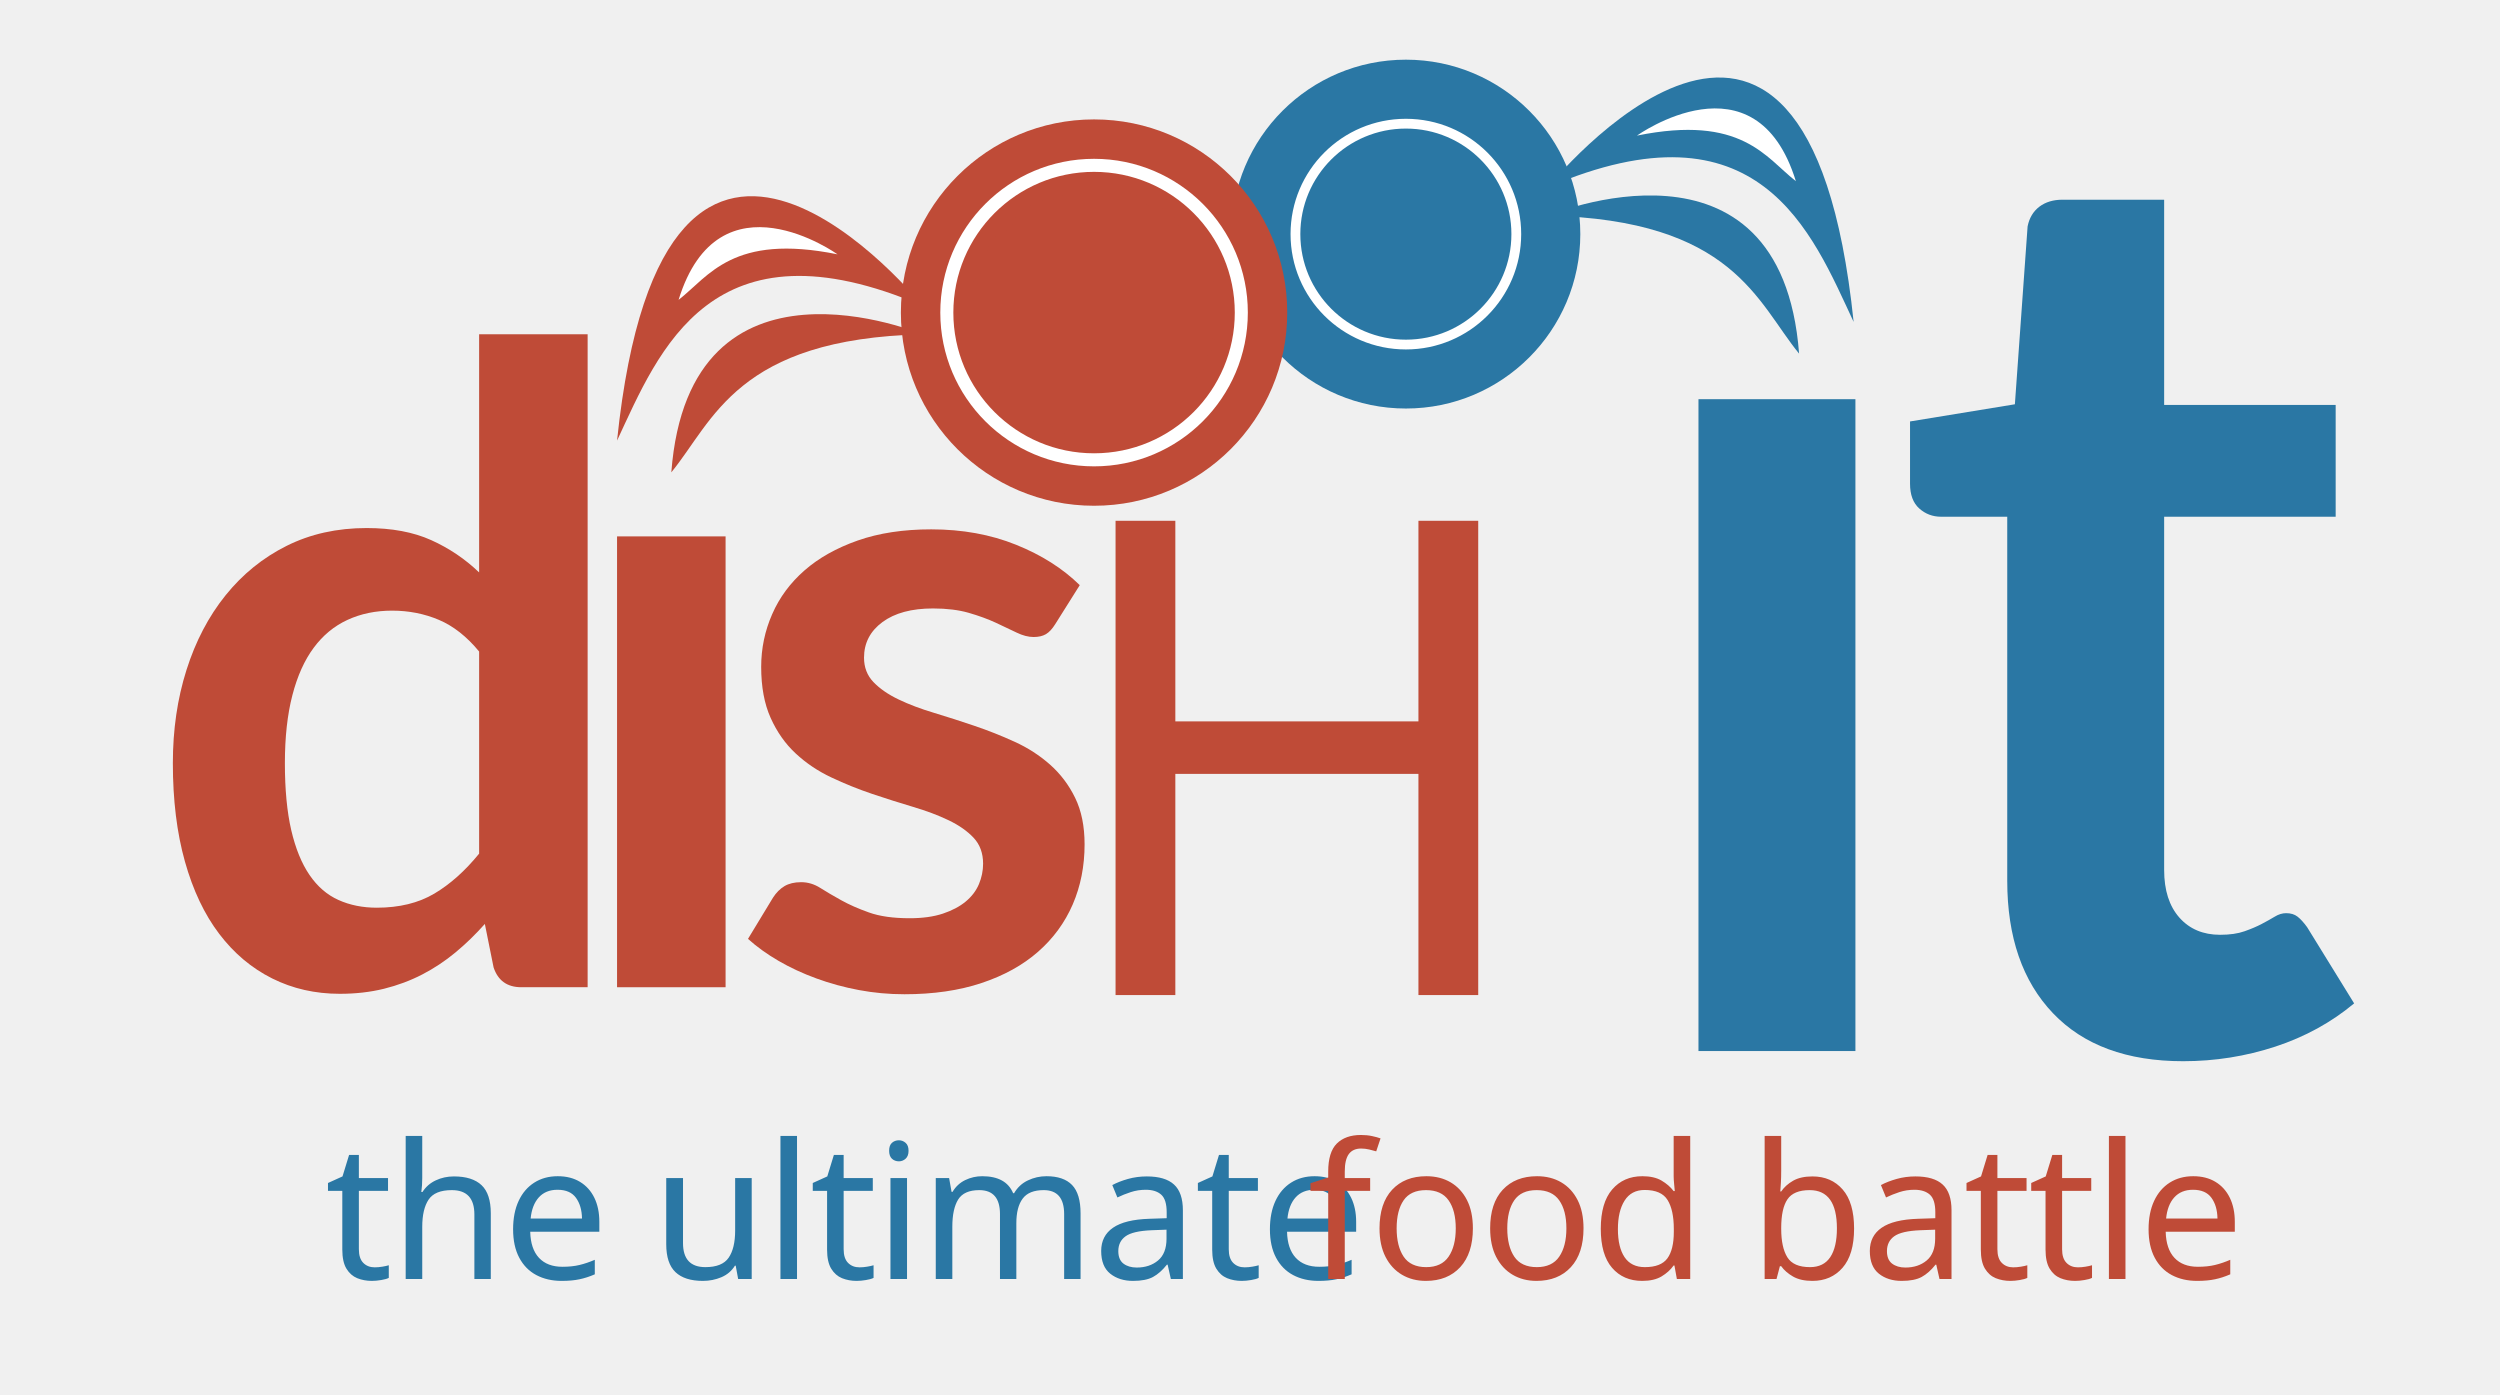
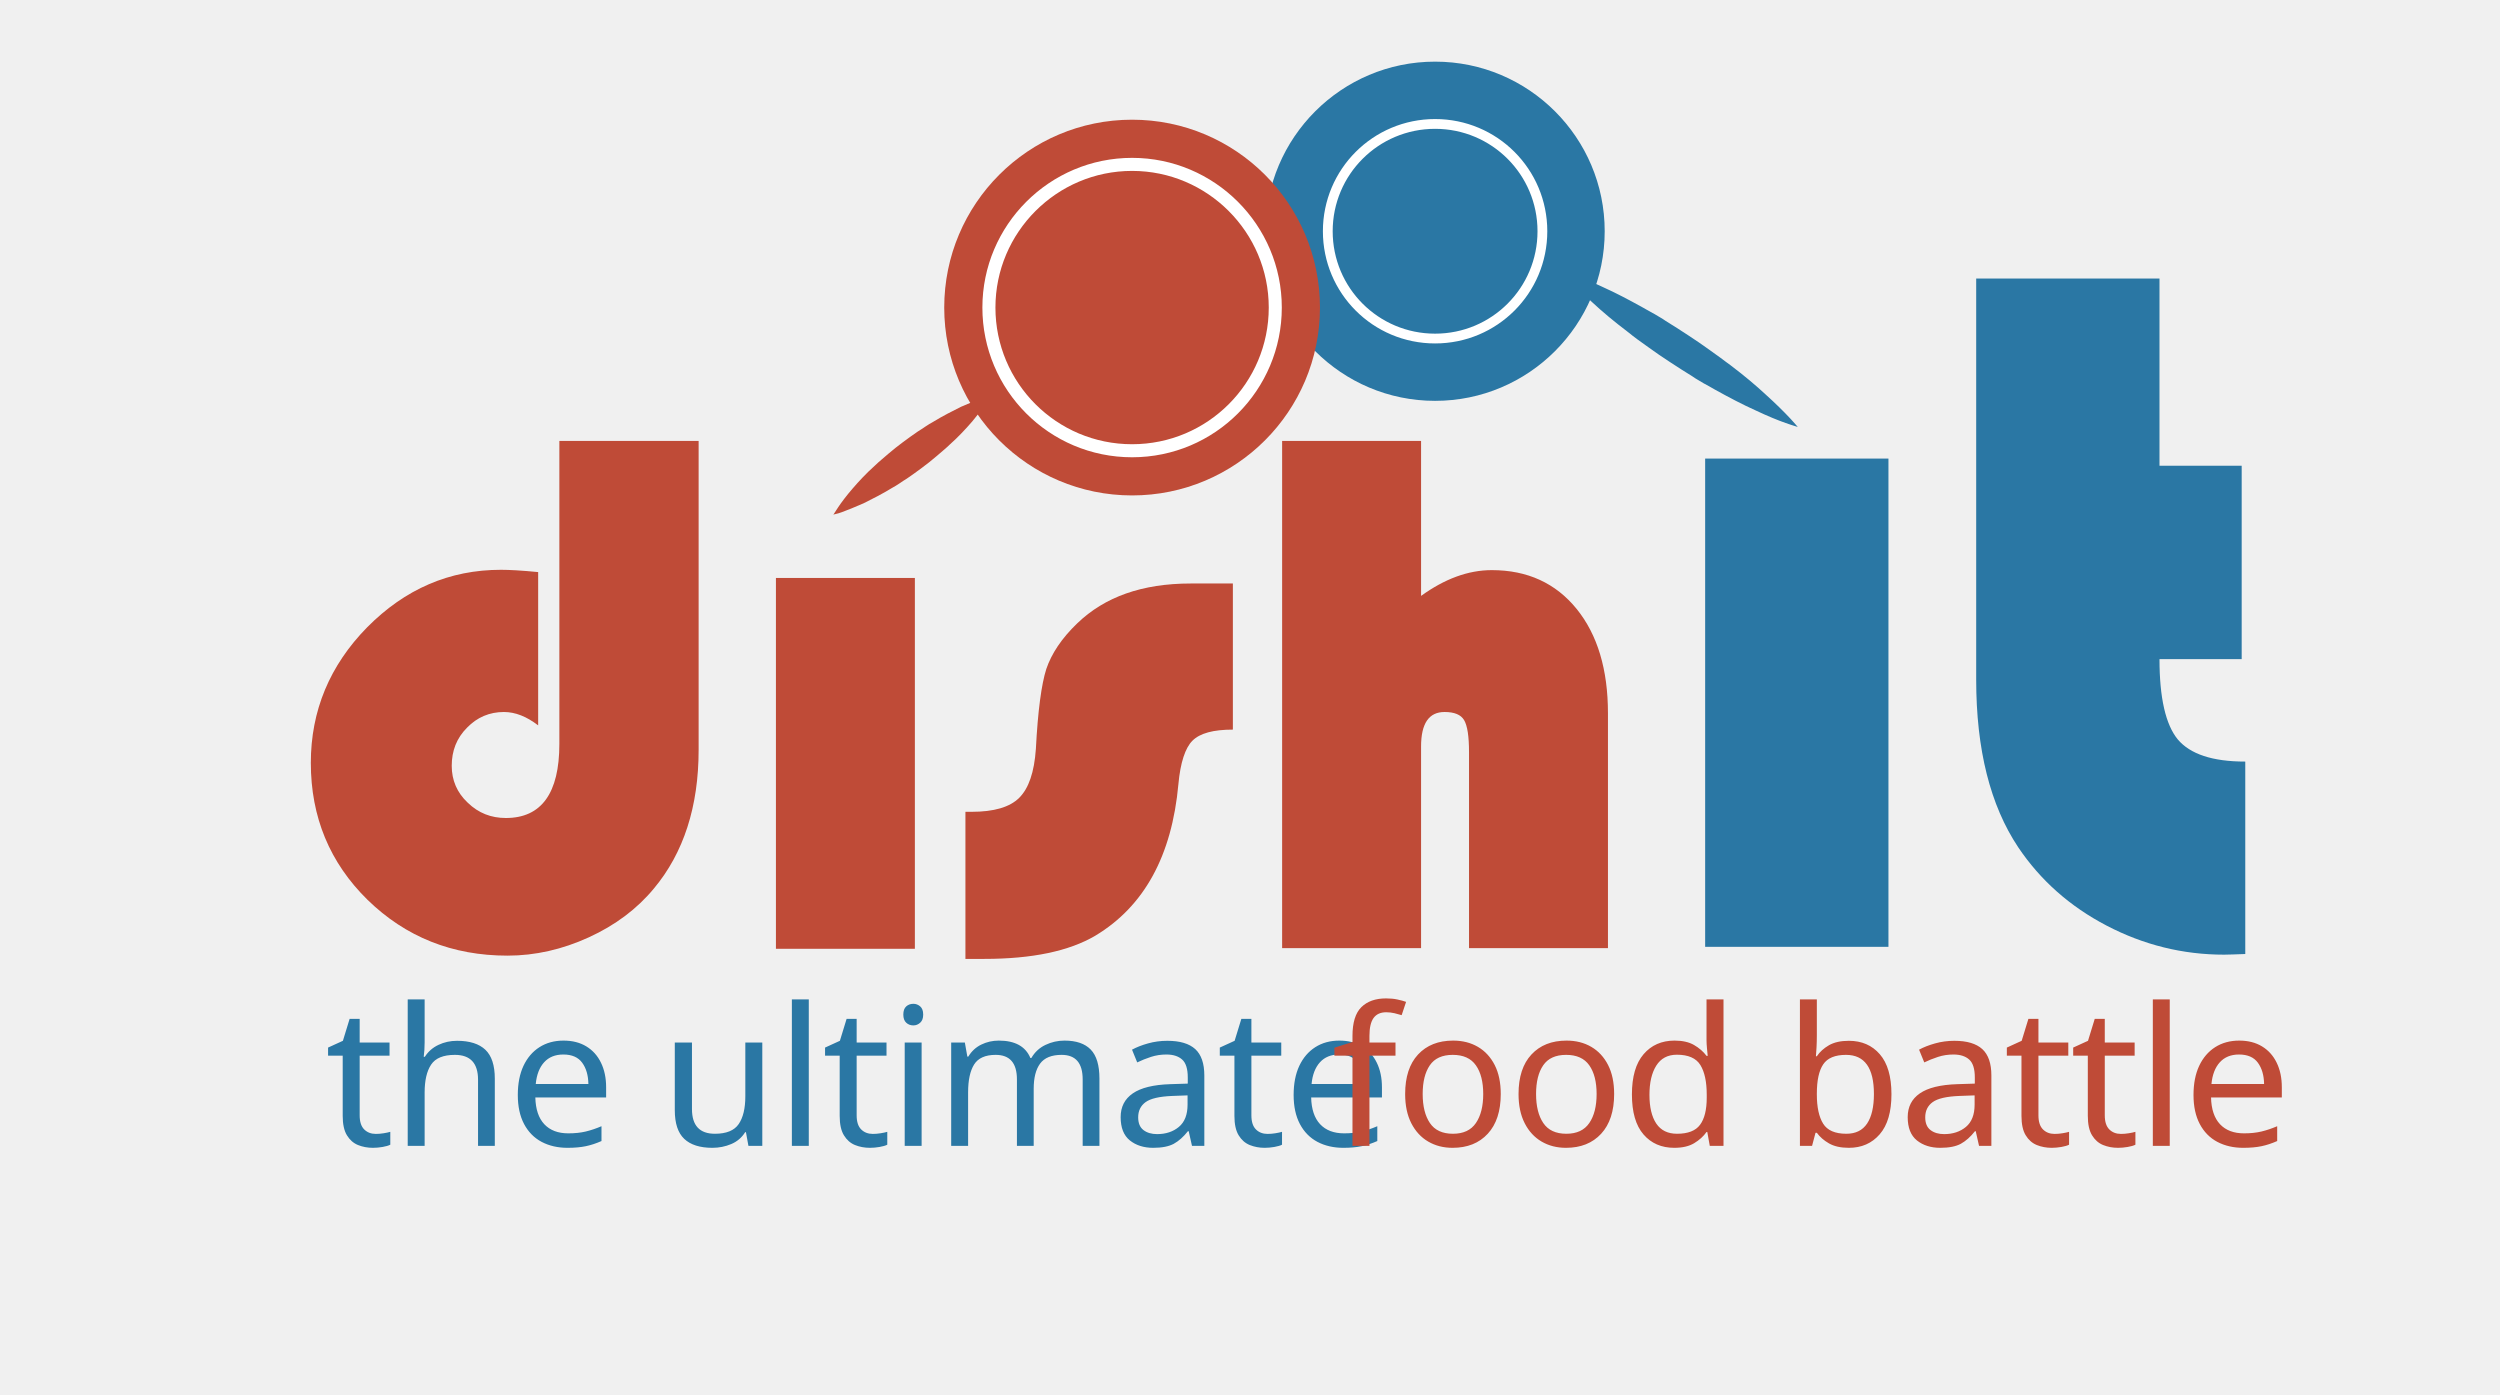
- <svg xmlns="http://www.w3.org/2000/svg" version="1.1" id="Layer_1" x="0px" y="0px" width="766.462px" height="427.526px" viewBox="0 0 766.462 427.526" enable-background="new 0 0 766.462 427.526" xml:space="preserve">
+ <svg xmlns="http://www.w3.org/2000/svg" version="1.1" id="Layer_1" x="0px" y="0px" viewBox="77 183.5 766.5 427.5" enable-background="new 77 183.5 766.5 427.5" xml:space="preserve">
+   <path fill="#2A77A4" d="M569,254.4c0,28.7-23.3,52-52,52c-28.7,0-52-23.3-52-52c0-28.7,23.3-52,52-52  C545.7,202.4,569,225.7,569,254.4z" />
+   <path fill="#2A77A4" d="M556.6,254.4c0,21.9-17.7,39.6-39.6,39.6c-21.9,0-39.6-17.7-39.6-39.6c0-21.9,17.7-39.6,39.6-39.6  C538.9,214.8,556.6,232.5,556.6,254.4z" />
+   <path fill="none" stroke="#FFFFFF" stroke-width="3" stroke-miterlimit="10" d="M549.9,254.4c0,18.2-14.7,32.9-32.9,32.9  c-18.2,0-32.9-14.7-32.9-32.9c0-18.2,14.7-32.9,32.9-32.9C535.2,221.5,549.9,236.2,549.9,254.4z" />
+   <path fill="#BF4B37" d="M366.5,277.8c0-31.8,25.8-57.6,57.6-57.6c31.8,0,57.6,25.8,57.6,57.6c0,31.8-25.8,57.6-57.6,57.6  C392.3,335.4,366.5,309.6,366.5,277.8z" />
+   <path fill="none" stroke="#FFFFFF" stroke-width="4" stroke-miterlimit="10" d="M380.2,277.8c0-24.2,19.7-43.9,43.9-43.9  c24.2,0,43.9,19.7,43.9,43.9c0,24.2-19.6,43.9-43.9,43.9C399.8,321.7,380.2,302,380.2,277.8z" />
+   <path fill="none" stroke="#BF4B37" stroke-miterlimit="10" d="M387.6,277.8c0-20.1,16.3-36.5,36.5-36.5c20.1,0,36.5,16.3,36.5,36.5  c0,20.1-16.3,36.5-36.5,36.5C403.9,314.2,387.6,297.9,387.6,277.8z" />
+   <text transform="matrix(1 0 0 1 176.6343 534.8285)" fill="#2A77A4" font-family="'Futura-Medium'" font-size="59.114" letter-spacing="-1">the ultimate</text>
+   <text transform="matrix(1 0 0 1 470.8613 534.8285)" fill="#BF4B37" font-family="'Futura-Medium'" font-size="59.114" letter-spacing="-1"> food battle</text>
+   <text transform="matrix(1 0 0 1 767.8564 534.8285)" font-family="'Futura-Medium'" font-size="59.114" letter-spacing="-1"> </text>
  <g>
-     <path fill="#BF4B37" d="M159.825,302.67c-4.312,0-7.148-2.025-8.496-6.062l-2.685-13.343c-2.876,3.239-5.881,6.154-9.03,8.759   c-3.144,2.606-6.529,4.854-10.167,6.738c-3.639,1.883-7.551,3.341-11.721,4.376c-4.178,1.033-8.691,1.548-13.549,1.548   c-7.533,0-14.449-1.57-20.741-4.715c-6.283-3.145-11.699-7.695-16.229-13.664c-4.543-5.977-8.04-13.367-10.511-22.17   c-2.476-8.807-3.701-18.862-3.701-30.17c0-10.243,1.382-19.765,4.178-28.563c2.782-8.803,6.784-16.435,11.988-22.901   c5.205-6.465,11.453-11.524,18.726-15.158c7.278-3.634,15.435-5.454,24.514-5.454c7.721,0,14.321,1.232,19.797,3.702   c5.482,2.471,10.383,5.77,14.694,9.904v-73.014h33.269V302.67H159.825z M115.501,278.288c6.908,0,12.795-1.438,17.646-4.314   c4.853-2.873,9.434-6.959,13.745-12.262v-61.967c-3.781-4.585-7.879-7.813-12.325-9.7c-4.448-1.887-9.236-2.832-14.352-2.832   c-5.04,0-9.588,0.945-13.674,2.832c-4.089,1.887-7.546,4.736-10.365,8.554c-2.84,3.823-5.016,8.67-6.537,14.549   c-1.525,5.885-2.297,12.825-2.297,20.82c0,8.083,0.651,14.923,1.949,20.542c1.307,5.61,3.175,10.19,5.597,13.737   c2.422,3.55,5.388,6.108,8.896,7.682C107.282,277.5,111.188,278.288,115.501,278.288z" />
-     <path fill="#BF4B37" d="M222.453,164.449V302.67H189.18V164.449H222.453z" />
-     <path fill="#BF4B37" d="M323.492,191.396c-0.9,1.436-1.843,2.448-2.832,3.031c-0.991,0.581-2.24,0.871-3.774,0.871   c-1.613,0-3.338-0.451-5.18-1.344c-1.84-0.901-3.976-1.907-6.405-3.035c-2.426-1.121-5.184-2.132-8.286-3.029   c-3.085-0.892-6.754-1.347-10.979-1.347c-6.547,0-11.716,1.391-15.492,4.175c-3.767,2.792-5.647,6.422-5.647,10.912   c0,2.967,0.956,5.463,2.885,7.479c1.932,2.016,4.496,3.792,7.688,5.321c3.177,1.528,6.802,2.895,10.844,4.105   c4.029,1.214,8.16,2.544,12.386,3.979c4.229,1.426,8.359,3.067,12.391,4.911c4.047,1.841,7.653,4.178,10.851,7.005   c3.188,2.832,5.749,6.217,7.68,10.177c1.933,3.951,2.895,8.706,2.895,14.281c0,6.645-1.212,12.771-3.631,18.382   c-2.431,5.61-5.984,10.463-10.653,14.547c-4.67,4.09-10.439,7.278-17.309,9.566c-6.867,2.292-14.748,3.438-23.636,3.438   c-4.763,0-9.411-0.429-13.949-1.283c-4.536-0.849-8.891-2.04-13.061-3.569c-4.181-1.524-8.048-3.322-11.589-5.383   c-3.554-2.068-6.672-4.311-9.365-6.742l7.679-12.66c0.986-1.525,2.149-2.694,3.502-3.507c1.355-0.802,3.051-1.214,5.123-1.214   c2.065,0,4.019,0.595,5.856,1.76c1.842,1.166,3.978,2.419,6.404,3.766c2.426,1.353,5.267,2.609,8.553,3.771   c3.273,1.172,7.43,1.757,12.461,1.757c3.946,0,7.346-0.474,10.168-1.414c2.827-0.941,5.169-2.182,7.006-3.706   c1.842-1.53,3.189-3.3,4.044-5.319c0.845-2.021,1.281-4.112,1.281-6.268c0-3.236-0.967-5.885-2.895-7.948   c-1.935-2.064-4.496-3.86-7.679-5.385c-3.193-1.53-6.828-2.899-10.919-4.107c-4.084-1.219-8.255-2.539-12.527-3.975   c-4.267-1.444-8.437-3.121-12.527-5.059c-4.084-1.925-7.724-4.37-10.911-7.34c-3.191-2.961-5.75-6.6-7.685-10.918   c-1.932-4.309-2.891-9.512-2.891-15.621c0-5.65,1.124-11.043,3.374-16.166c2.229-5.121,5.536-9.58,9.897-13.402   c4.354-3.821,9.79-6.872,16.293-9.164c6.515-2.292,14.039-3.434,22.57-3.434c9.517,0,18.187,1.574,25.995,4.718   c7.824,3.148,14.33,7.273,19.539,12.39L323.492,191.396z" />
+     <path fill="#BF4B37" d="M248.6,318.7h42.6v94.7c0,17.4-4.6,31.6-13.7,42.5c-5.2,6.3-11.9,11.3-20,15c-8.1,3.7-16.4,5.6-24.9,5.6   c-16.9,0-31.2-5.7-42.9-17.1c-11.6-11.4-17.4-25.4-17.4-42c0-16,5.8-29.9,17.3-41.6c11.6-11.7,25.2-17.6,41-17.6   c2.5,0,6.3,0.2,11.4,0.7v47c-3.5-2.7-7-4.1-10.5-4.1c-4.4,0-8.2,1.6-11.3,4.8c-3.2,3.2-4.7,7.1-4.7,11.7c0,4.4,1.6,8.2,4.9,11.3   c3.3,3.2,7.2,4.7,11.7,4.7c10.9,0,16.4-7.6,16.4-22.7V318.7z" />
+     <path fill="#BF4B37" d="M357.5,360.7v113.7h-42.6V360.7H357.5z" />
+     <path fill="#BF4B37" d="M455,362.3v44.9c-6,0-10.1,1.1-12.4,3.4c-2.2,2.2-3.7,6.7-4.3,13.3c-2,22-10.5,37.5-25.5,46.5   c-8,4.7-19.3,7.1-34,7.1H373v-45.1h1.9c6.8,0,11.7-1.4,14.6-4.3c2.9-2.9,4.6-7.8,5.1-15c0.6-11.6,1.7-19.8,3.2-24.5   c1.6-4.7,4.7-9.4,9.5-14c8.4-8.1,19.9-12.2,34.8-12.2H455z" />
+     <path fill="#BF4B37" d="M512.7,318.7v47.5c7.2-5.2,14.4-7.9,21.7-7.9c10.9,0,19.6,4,26,11.9c6.4,7.9,9.6,18.6,9.6,32v72h-42.6   v-60.1c0-4.9-0.5-8.1-1.5-9.8c-1-1.7-3-2.5-6-2.5c-4.8,0-7.2,3.5-7.2,10.6v61.8h-42.6V318.7H512.7z" />
  </g>
  <g>
-     <path fill="#2A77A4" d="M568.843,122.386v199.849h-48.117V122.386H568.843z" />
-     <path fill="#2A77A4" d="M669.344,325.351c-17.272,0-30.579-4.902-39.929-14.71c-9.357-9.804-14.025-23.341-14.025-40.609V158.423   h-20.256c-2.604,0-4.835-0.843-6.72-2.534c-1.89-1.684-2.826-4.211-2.826-7.598v-19.08l32.144-5.266l3.9-54.538   c0.521-2.598,1.731-4.608,3.606-6.038c1.882-1.428,4.247-2.143,7.11-2.143h31.147v62.917h52.585v34.28h-52.585v108.292   c0,6.235,1.567,11.104,4.677,14.613c3.115,3.506,7.277,5.264,12.467,5.264c2.989,0,5.489-0.361,7.497-1.079   c2.005-0.709,3.774-1.455,5.253-2.237c1.494-0.781,2.826-1.528,4.001-2.237c1.167-0.717,2.334-1.075,3.501-1.075   c1.433,0,2.595,0.358,3.51,1.075c0.913,0.709,1.883,1.785,2.924,3.212l14.415,23.372c-7.013,5.844-15.073,10.262-24.159,13.252   C688.495,323.852,679.082,325.351,669.344,325.351z" />
+     <path fill="#2A77A4" d="M656,324.1v149.7h-56.2V324.1H656z" />
+     <path fill="#2A77A4" d="M739.1,268.9v57.4h25.2v59.3h-25.2c0,11.9,1.9,20.1,5.6,24.6c3.8,4.5,10.6,6.8,20.7,6.8v59   c-2.9,0.1-5.1,0.2-6.5,0.2c-12.7,0-24.7-3-36-8.9c-11.3-5.9-20.3-13.9-27.1-24c-8.6-12.9-12.9-30-12.9-51.4v-123H739.1z" />
  </g>
-   <text transform="matrix(1 0 0 1 322.2627 305.0728)" fill="#BF4B37" font-family="'Optima-Bold'" font-size="203.635" letter-spacing="-14">H</text>
-   <path fill="#2A77A4" d="M474.588,57.392c0,0,79.218-98.328,93.707,41.297C555.504,71.305,539.418,29.555,474.588,57.392z" />
-   <path fill="#2A77A4" d="M474.588,66.114c0,0,71.477-30.067,76.987,42.305C538.659,92.65,531.438,67.417,474.588,66.114z" />
-   <path fill="#FFFFFF" d="M501.861,41.576c0,0,36.374-26.057,48.724,13.968C541.305,48.32,534.023,35.039,501.861,41.576z" />
-   <path fill="#2A77A4" d="M484.499,71.774c0,29.531-23.942,53.474-53.467,53.474c-29.549,0-53.487-23.943-53.487-53.474  c0-29.528,23.938-53.478,53.487-53.478C460.557,18.297,484.499,42.246,484.499,71.774z" />
-   <path fill="#2A77A4" d="M471.78,71.774c0,22.512-18.245,40.764-40.748,40.764c-22.529,0-40.774-18.252-40.774-40.764  c0-22.51,18.245-40.757,40.774-40.757C453.535,31.017,471.78,49.264,471.78,71.774z" />
-   <path fill="none" stroke="#FFFFFF" stroke-width="3" stroke-miterlimit="10" d="M464.873,71.774  c0,18.703-15.161,33.862-33.841,33.862c-18.719,0-33.869-15.159-33.869-33.862c0-18.701,15.15-33.855,33.869-33.855  C449.712,37.919,464.873,53.073,464.873,71.774z" />
-   <path fill="#BF4B37" d="M276.197,95.837c0-32.716,26.522-59.228,59.223-59.228c32.719,0,59.228,26.512,59.228,59.228  c0,32.703-26.509,59.22-59.228,59.22C302.72,155.058,276.197,128.541,276.197,95.837z" />
-   <path fill="none" stroke="#FFFFFF" stroke-width="4" stroke-miterlimit="10" d="M290.281,95.837  c0-24.929,20.219-45.148,45.139-45.148c24.94,0,45.146,20.219,45.146,45.148s-20.206,45.139-45.146,45.139  C310.5,140.976,290.281,120.767,290.281,95.837z" />
-   <path fill="none" stroke="#BF4B37" stroke-miterlimit="10" d="M297.931,95.837c0-20.72,16.789-37.506,37.489-37.506  c20.714,0,37.508,16.786,37.508,37.506c0,20.713-16.794,37.495-37.508,37.495C314.72,133.332,297.931,116.55,297.931,95.837z" />
-   <path fill="#BF4B37" d="M282.888,93.775c0,0-79.214-98.318-93.708,41.302C201.97,107.7,218.066,65.948,282.888,93.775z" />
-   <path fill="#BF4B37" d="M282.792,102.508c0,0-71.468-30.067-76.976,42.305C218.718,129.045,225.931,103.814,282.792,102.508z" />
-   <path fill="#FFFFFF" d="M256.775,77.976c0,0-36.378-26.058-48.734,13.964C217.325,84.714,224.598,71.438,256.775,77.976z" />
-   <text transform="matrix(1 0 0 1 99.6338 392.1245)">
-     <tspan x="0" y="0" fill="#2A77A4" font-family="'Futura-Medium'" font-size="57.716" letter-spacing="-1">the ultimate</tspan>
-     <tspan x="287.271" y="0" fill="#BF4B37" font-family="'Futura-Medium'" font-size="57.716" letter-spacing="-1"> food battle</tspan>
-     <tspan x="577.246" y="0" font-family="'Futura-Medium'" font-size="57.716" letter-spacing="-1"> </tspan>
-   </text>
+   <g>
+     <path fill="#BF4B37" d="M381,304.7c0,0-0.1,0.2-0.4,0.6c-0.3,0.4-0.6,1-1.1,1.7c-1,1.5-2.5,3.4-4.4,5.7c-1.9,2.2-4.2,4.7-6.9,7.1   c-0.6,0.6-1.3,1.2-2,1.8c-0.7,0.6-1.4,1.2-2.1,1.8c-1.4,1.2-2.9,2.4-4.4,3.5c-1.5,1.1-3.1,2.3-4.6,3.3c-0.8,0.5-1.6,1-2.3,1.5   c-0.8,0.5-1.5,1-2.3,1.4c-3.1,1.9-6.1,3.4-8.7,4.7c-2.7,1.2-5,2.1-6.6,2.7c-0.8,0.3-1.5,0.5-2,0.6c-0.5,0.1-0.7,0.2-0.7,0.2   s0.1-0.2,0.4-0.6c0.3-0.4,0.6-1,1.1-1.7c1-1.5,2.5-3.5,4.4-5.7c1.9-2.2,4.2-4.7,6.9-7.1c0.6-0.6,1.3-1.2,2-1.8   c0.7-0.6,1.4-1.2,2.1-1.8c1.4-1.2,2.9-2.4,4.4-3.5c1.5-1.1,3.1-2.3,4.6-3.3c0.8-0.5,1.6-1,2.3-1.5c0.8-0.5,1.5-1,2.3-1.4   c3.1-1.9,6.1-3.4,8.7-4.7c2.7-1.2,5-2.1,6.6-2.7c0.8-0.3,1.5-0.5,2-0.6C380.7,304.8,381,304.7,381,304.7z" />
+   </g>
+   <g>
+     <path fill="#2A77A4" d="M555.4,266.4c0,0,0.3,0.1,1,0.3c0.6,0.2,1.6,0.5,2.7,0.9c2.3,0.8,5.5,2.1,9.3,3.9c3.8,1.7,8,3.9,12.5,6.4   c1.1,0.6,2.2,1.3,3.4,1.9c1.1,0.7,2.3,1.3,3.4,2.1c2.3,1.4,4.6,2.9,6.9,4.4c2.3,1.5,4.5,3,6.7,4.6c1.1,0.8,2.2,1.6,3.2,2.3   c1.1,0.8,2.1,1.6,3.1,2.3c4.1,3.1,7.8,6.2,10.8,9c3.1,2.8,5.5,5.2,7.2,7c0.8,0.9,1.5,1.6,1.9,2.1c0.4,0.5,0.7,0.8,0.7,0.8   s-0.3-0.1-1-0.3c-0.6-0.2-1.6-0.5-2.7-0.9c-2.3-0.8-5.5-2.1-9.3-3.9c-3.8-1.7-8-3.9-12.5-6.4c-1.1-0.6-2.2-1.3-3.4-1.9   c-1.1-0.7-2.3-1.3-3.4-2.1c-2.3-1.4-4.6-2.9-6.9-4.4c-2.3-1.5-4.5-3-6.7-4.6c-1.1-0.8-2.2-1.6-3.2-2.3c-1.1-0.8-2.1-1.6-3.1-2.4   c-4.1-3.1-7.8-6.2-10.8-9c-3.1-2.8-5.5-5.2-7.2-7c-0.8-0.9-1.5-1.6-1.9-2.1C555.7,266.6,555.4,266.4,555.4,266.4z" />
+   </g>
</svg>
